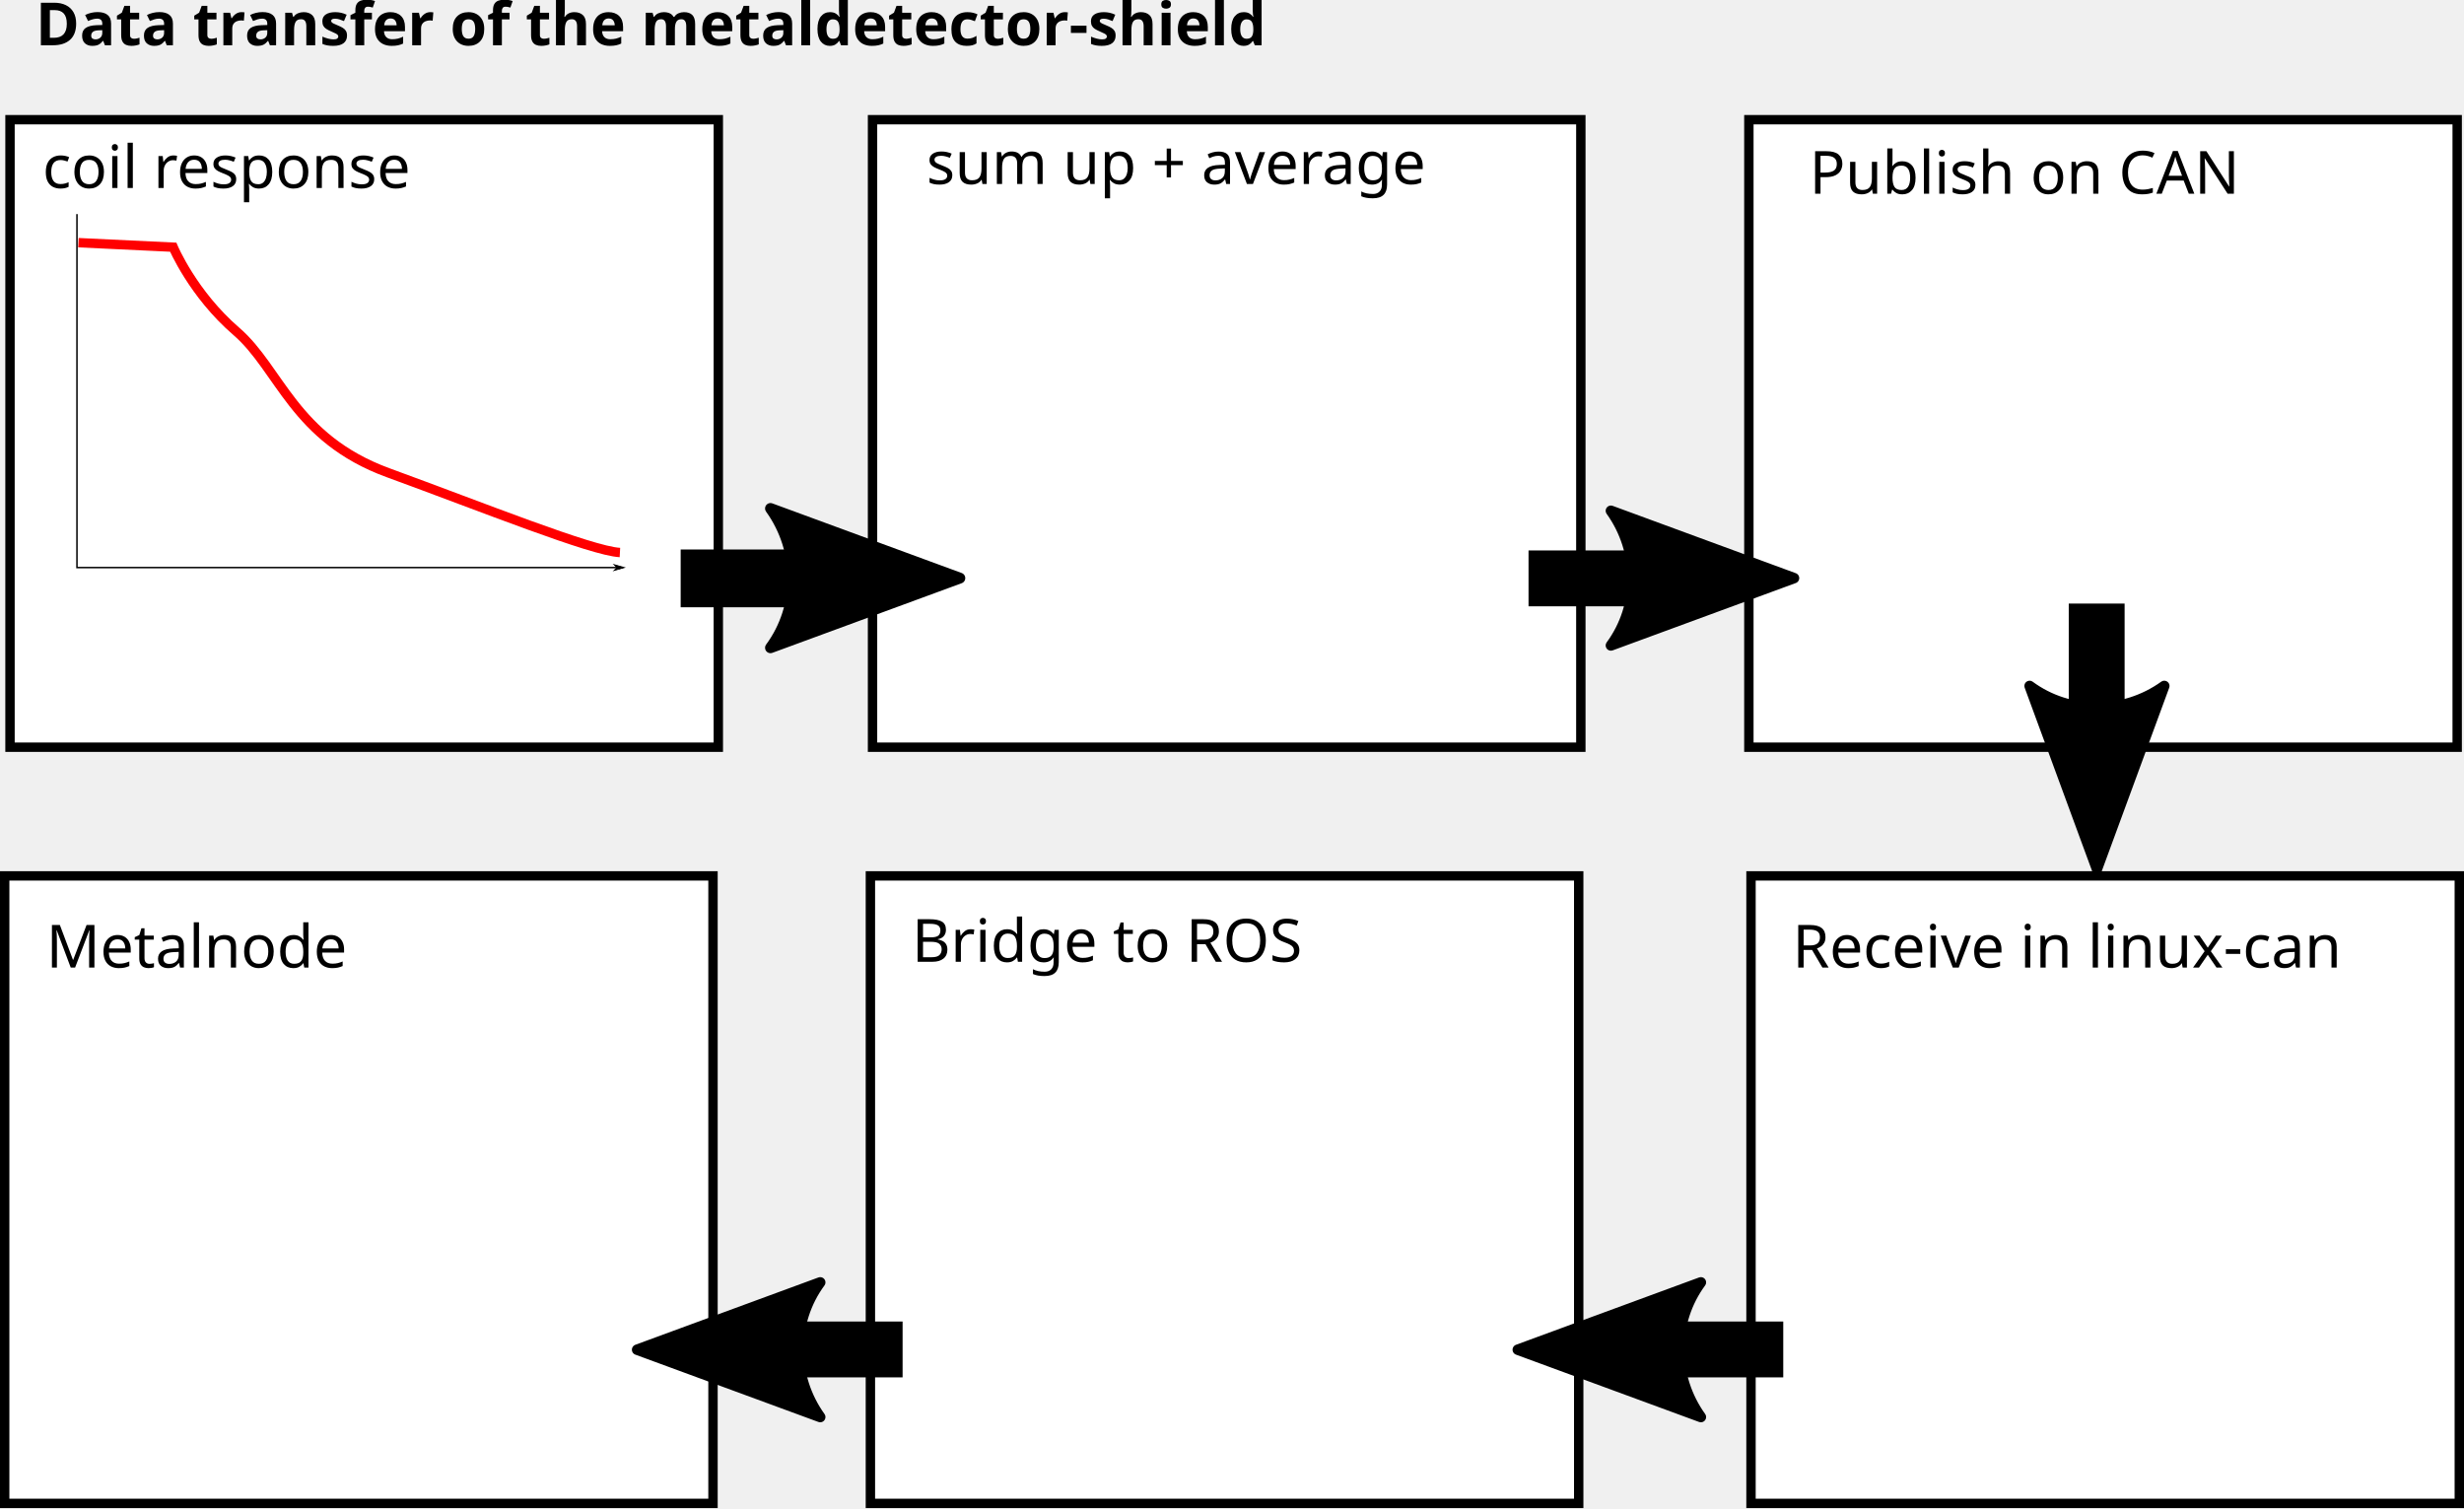
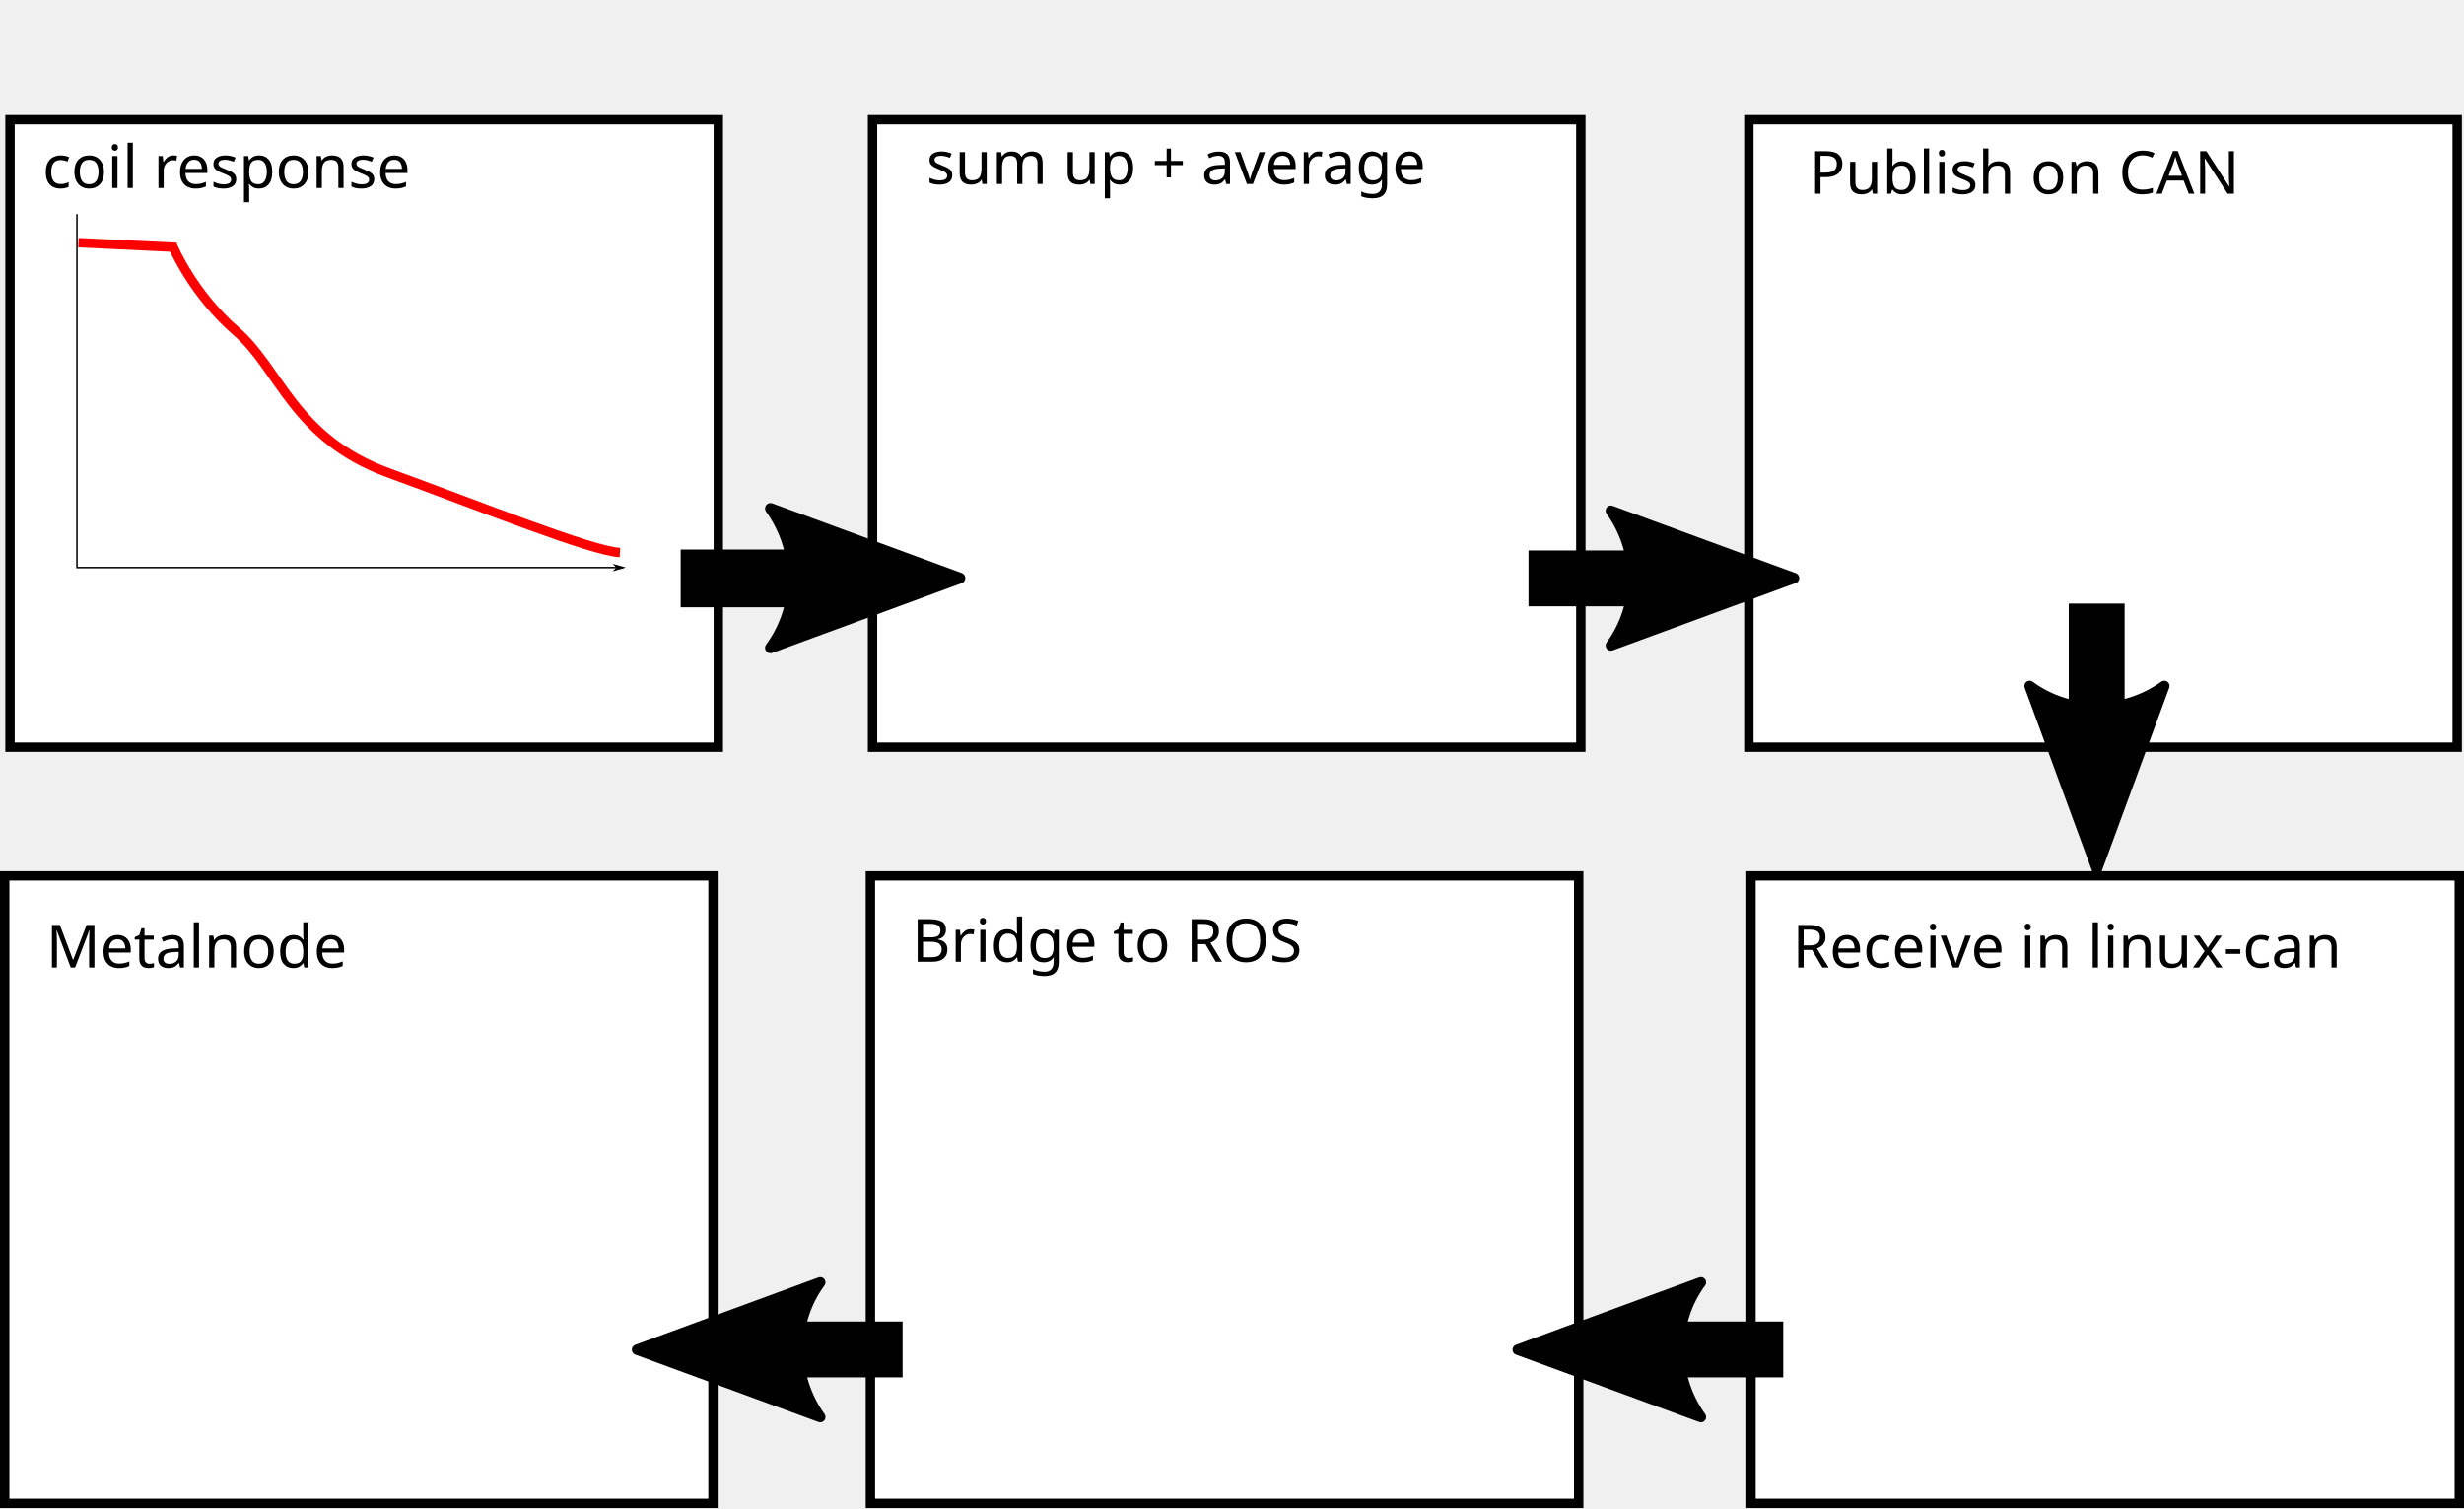
<svg xmlns="http://www.w3.org/2000/svg" width="467.041mm" height="285.842mm" viewBox="0 0 1654.871 1012.826" id="svg2" version="1.1">
  <defs id="defs4">
    <marker orient="auto" refY="0" refX="0" id="Arrow2Send" style="overflow:visible">
      <path id="path4177" style="fill:#000000;fill-opacity:1;fill-rule:evenodd;stroke:#000000;stroke-width:0.625;stroke-linejoin:round;stroke-opacity:1" d="M 8.719,4.034 -2.207,0.016 8.719,-4.002 c -1.745,2.372 -1.735,5.617 -6e-7,8.035 z" transform="matrix(-0.3,0,0,-0.3,0.69,0)" />
    </marker>
    <marker orient="auto" refY="0" refX="0" id="Arrow1Send" style="overflow:visible">
      <path id="path4159" d="M 0,0 5,-5 -12.5,0 5,5 0,0 Z" style="fill:#000000;fill-opacity:1;fill-rule:evenodd;stroke:#000000;stroke-width:1pt;stroke-opacity:1" transform="matrix(-0.2,0,0,-0.2,-1.2,0)" />
    </marker>
    <marker orient="auto" refY="0" refX="0" id="marker4777" style="overflow:visible">
      <path id="path4779" d="M 0,0 5,-5 -12.5,0 5,5 0,0 Z" style="fill:#000000;fill-opacity:1;fill-rule:evenodd;stroke:#000000;stroke-width:1pt;stroke-opacity:1" transform="matrix(-0.4,0,0,-0.4,-4,0)" />
    </marker>
    <marker orient="auto" refY="0" refX="0" id="Arrow1Mend" style="overflow:visible">
      <path id="path4153" d="M 0,0 5,-5 -12.5,0 5,5 0,0 Z" style="fill:#000000;fill-opacity:1;fill-rule:evenodd;stroke:#000000;stroke-width:1pt;stroke-opacity:1" transform="matrix(-0.4,0,0,-0.4,-4,0)" />
    </marker>
    <marker orient="auto" refY="0" refX="0" id="Arrow2Send-4" style="overflow:visible">
      <path id="path4177-5" style="fill:#000000;fill-opacity:1;fill-rule:evenodd;stroke:#000000;stroke-width:0.625;stroke-linejoin:round;stroke-opacity:1" d="M 8.719,4.034 -2.207,0.016 8.719,-4.002 c -1.745,2.372 -1.735,5.617 -6e-7,8.035 z" transform="matrix(-0.3,0,0,-0.3,0.69,0)" />
    </marker>
    <marker orient="auto" refY="0" refX="0" id="Arrow2Send-4-3" style="overflow:visible">
      <path id="path4177-5-6" style="fill:#000000;fill-opacity:1;fill-rule:evenodd;stroke:#000000;stroke-width:0.625;stroke-linejoin:round;stroke-opacity:1" d="M 8.719,4.034 -2.207,0.016 8.719,-4.002 c -1.745,2.372 -1.735,5.617 -6e-7,8.035 z" transform="matrix(-0.3,0,0,-0.3,0.69,0)" />
    </marker>
    <marker orient="auto" refY="0" refX="0" id="Arrow2Send-4-0" style="overflow:visible">
      <path id="path4177-5-63" style="fill:#000000;fill-opacity:1;fill-rule:evenodd;stroke:#000000;stroke-width:0.625;stroke-linejoin:round;stroke-opacity:1" d="M 8.719,4.034 -2.207,0.016 8.719,-4.002 c -1.745,2.372 -1.735,5.617 -6e-7,8.035 z" transform="matrix(-0.3,0,0,-0.3,0.69,0)" />
    </marker>
    <marker orient="auto" refY="0" refX="0" id="Arrow2Send-4-0-0" style="overflow:visible">
      <path id="path4177-5-63-6" style="fill:#000000;fill-opacity:1;fill-rule:evenodd;stroke:#000000;stroke-width:0.625;stroke-linejoin:round;stroke-opacity:1" d="M 8.719,4.034 -2.207,0.016 8.719,-4.002 c -1.745,2.372 -1.735,5.617 -6e-7,8.035 z" transform="matrix(-0.3,0,0,-0.3,0.69,0)" />
    </marker>
  </defs>
  <g id="layer1" transform="translate(-1.850002,89.45699)">
    <rect style="opacity:1;fill:#ffffff;fill-opacity:1;stroke:#000000;stroke-width:6.3;stroke-miterlimit:4;stroke-dasharray:none;stroke-dashoffset:0;stroke-opacity:1" id="rect4477-5" width="475.714" height="421.429" x="587.857" y="-9.066" />
    <rect style="opacity:1;fill:#ffffff;fill-opacity:1;stroke:#000000;stroke-width:6.3;stroke-miterlimit:4;stroke-dasharray:none;stroke-dashoffset:0;stroke-opacity:1" id="rect4477" width="475.714" height="421.429" x="8.571" y="-9.066" />
    <path style="fill:none;fill-rule:evenodd;stroke:#000000;stroke-width:1px;stroke-linecap:butt;stroke-linejoin:miter;stroke-opacity:1;marker-end:url(#Arrow1Mend)" d="m 53.538,54.331 0,237.386 366.685,0" id="path4136" />
    <path style="fill:none;fill-rule:evenodd;stroke:#ff0000;stroke-width:6.3;stroke-linecap:butt;stroke-linejoin:miter;stroke-miterlimit:4;stroke-dasharray:none;stroke-opacity:1" d="m 54.548,73.524 63.64,3.03 c 0,0 13.132,31.315 42.426,56.569 29.294,25.254 38.386,71.721 102.025,94.954 63.64,23.234 136.371,52.528 155.563,53.538" id="path4138" />
    <text xml:space="preserve" style="font-style:normal;font-weight:normal;font-size:40px;line-height:125%;font-family:sans-serif;letter-spacing:0px;word-spacing:0px;fill:#000000;fill-opacity:1;stroke:none;stroke-width:1px;stroke-linecap:butt;stroke-linejoin:miter;stroke-opacity:1" x="30.418" y="36.779" id="text4426">
      <tspan id="tspan4428" x="30.418" y="36.779">coil response</tspan>
      <tspan x="30.418" y="86.779" id="tspan4430" style="font-size:15px" />
    </text>
    <text xml:space="preserve" style="font-style:normal;font-weight:normal;font-size:40px;line-height:125%;font-family:sans-serif;letter-spacing:0px;word-spacing:0px;fill:#000000;fill-opacity:1;stroke:none;stroke-width:1px;stroke-linecap:butt;stroke-linejoin:miter;stroke-opacity:1" x="77.782" y="346.266" id="text4432">
      <tspan id="tspan4434" x="77.782" y="346.266" />
    </text>
    <flowRoot xml:space="preserve" id="flowRoot4436" style="font-style:normal;font-weight:normal;font-size:40px;line-height:125%;font-family:sans-serif;letter-spacing:0px;word-spacing:0px;fill:#000000;fill-opacity:1;stroke:none;stroke-width:1px;stroke-linecap:butt;stroke-linejoin:miter;stroke-opacity:1">
      <flowRegion id="flowRegion4438">
        <rect id="rect4440" width="508.571" height="342.857" x="134.286" y="415.219" />
      </flowRegion>
      <flowPara id="flowPara4442" />
    </flowRoot>
    <flowRoot xml:space="preserve" id="flowRoot4444" style="font-style:normal;font-weight:normal;font-size:40px;line-height:125%;font-family:sans-serif;letter-spacing:0px;word-spacing:0px;fill:#000000;fill-opacity:1;stroke:none;stroke-width:1px;stroke-linecap:butt;stroke-linejoin:miter;stroke-opacity:1" transform="translate(-30,-81.42857)">
      <flowRegion id="flowRegion4446">
        <rect id="rect4448" width="408.571" height="385.714" x="82.857" y="398.076" />
      </flowRegion>
      <flowPara id="flowPara4450" style="font-size:17.5px">The response of the coil is measured for N samples after trigger. We do this for each coil in turn.</flowPara>
      <flowPara id="flowPara4452" style="font-size:17.5px">N = ADC_SAMPLES in CoilLib.h</flowPara>
    </flowRoot>
    <text xml:space="preserve" style="font-style:normal;font-weight:normal;font-size:40px;line-height:125%;font-family:sans-serif;letter-spacing:0px;word-spacing:0px;fill:#000000;fill-opacity:1;stroke:none;stroke-width:1px;stroke-linecap:butt;stroke-linejoin:miter;stroke-opacity:1" x="624.074" y="34.123" id="text4426-3">
      <tspan x="624.074" y="34.123" id="tspan4430-7" style="font-size:40px">sum up + average</tspan>
    </text>
    <flowRoot xml:space="preserve" id="flowRoot4444-3" style="font-style:normal;font-weight:normal;font-size:40px;line-height:125%;font-family:sans-serif;letter-spacing:0px;word-spacing:0px;fill:#000000;fill-opacity:1;stroke:none;stroke-width:1px;stroke-linecap:butt;stroke-linejoin:miter;stroke-opacity:1" transform="translate(543.1207,-323.3049)">
      <flowRegion id="flowRegion4446-5">
        <rect id="rect4448-6" width="408.571" height="385.714" x="82.857" y="398.076" />
      </flowRegion>
      <flowPara id="flowPara4452-9" style="font-size:17.5px">We trigger and record the coil M times. With each trigger, we sum up all the ADC values. We then take the average value over the M sample series.</flowPara>
      <flowPara style="font-size:17.5px" id="flowPara4523" />
      <flowPara style="font-size:17.5px" id="flowPara4525">M = COIL_SAMPLES in CoilLib.h</flowPara>
    </flowRoot>
    <rect style="opacity:1;fill:#ffffff;fill-opacity:1;stroke:#000000;stroke-width:6.3;stroke-miterlimit:4;stroke-dasharray:none;stroke-dashoffset:0;stroke-opacity:1" id="rect4477-5-1" width="475.714" height="421.429" x="1176.429" y="-9.066" />
    <text xml:space="preserve" style="font-style:normal;font-weight:normal;font-size:40px;line-height:125%;font-family:sans-serif;letter-spacing:0px;word-spacing:0px;fill:#000000;fill-opacity:1;stroke:none;stroke-width:1px;stroke-linecap:butt;stroke-linejoin:miter;stroke-opacity:1" x="1217.056" y="40.656" id="text4426-3-2">
      <tspan x="1217.056" y="40.656" id="tspan4430-7-7" style="font-size:40px">Publish on CAN</tspan>
    </text>
    <flowRoot xml:space="preserve" id="flowRoot4444-3-0" style="font-style:normal;font-weight:normal;font-size:40px;line-height:125%;font-family:sans-serif;letter-spacing:0px;word-spacing:0px;fill:#000000;fill-opacity:1;stroke:none;stroke-width:1px;stroke-linecap:butt;stroke-linejoin:miter;stroke-opacity:1" transform="translate(1134.516,-323.3049)">
      <flowRegion id="flowRegion4446-5-9">
        <rect id="rect4448-6-3" width="408.571" height="385.714" x="82.857" y="398.076" />
      </flowRegion>
      <flowPara style="font-size:17.5px" id="flowPara4525-6">We publish a message to the CAN bus.</flowPara>
      <flowPara style="font-size:17.5px" id="flowPara4595">One message always encodes the values of two coils. Each coil value is a 16-bit int. The message is defined as:</flowPara>
      <flowPara style="font-size:17.5px" id="flowPara4597">[COIL_REGISTER, highbyte(val1), lowbyte(val1), highbyte(val2), lowbyte(val2)]</flowPara>
      <flowPara style="font-size:17.5px" id="flowPara4599" />
      <flowPara style="font-size:17.5px" id="flowPara4601">The COIL_REGISTER identifies which coils the two values belong to.</flowPara>
    </flowRoot>
    <rect style="opacity:1;fill:#ffffff;fill-opacity:1;stroke:#000000;stroke-width:6.3;stroke-miterlimit:4;stroke-dasharray:none;stroke-dashoffset:0;stroke-opacity:1" id="rect4477-5-1-2" width="475.714" height="421.429" x="1177.857" y="498.791" />
    <text xml:space="preserve" style="font-style:normal;font-weight:normal;font-size:40px;line-height:125%;font-family:sans-serif;letter-spacing:0px;word-spacing:0px;fill:#000000;fill-opacity:1;stroke:none;stroke-width:1px;stroke-linecap:butt;stroke-linejoin:miter;stroke-opacity:1" x="1205.718" y="560.336" id="text4426-3-2-6">
      <tspan x="1205.718" y="560.336" id="tspan4430-7-7-1" style="font-size:40px">Receive in linux-can</tspan>
    </text>
    <flowRoot xml:space="preserve" id="flowRoot4444-3-0-8" style="font-style:normal;font-weight:normal;font-size:40px;line-height:125%;font-family:sans-serif;letter-spacing:0px;word-spacing:0px;fill:#000000;fill-opacity:1;stroke:none;stroke-width:1px;stroke-linecap:butt;stroke-linejoin:miter;stroke-opacity:1" transform="translate(1123.178,192.0486)">
      <flowRegion id="flowRegion4446-5-9-7">
        <rect id="rect4448-6-3-9" width="408.571" height="385.714" x="82.857" y="398.076" />
      </flowRegion>
      <flowPara style="font-size:17.5px" id="flowPara4601-7">The message is transmitted on the CAN-bus to a CAN-to-USB receiver. </flowPara>
      <flowPara style="font-size:17.5px" id="flowPara4674">The CAN messages are published via the can-utils on a linux-can device (slcan0)</flowPara>
    </flowRoot>
    <rect style="opacity:1;fill:#ffffff;fill-opacity:1;stroke:#000000;stroke-width:6.3;stroke-miterlimit:4;stroke-dasharray:none;stroke-dashoffset:0;stroke-opacity:1" id="rect4477-5-1-2-5" width="475.714" height="421.429" x="586.429" y="498.791" />
    <text xml:space="preserve" style="font-style:normal;font-weight:normal;font-size:40px;line-height:125%;font-family:sans-serif;letter-spacing:0px;word-spacing:0px;fill:#000000;fill-opacity:1;stroke:none;stroke-width:1px;stroke-linecap:butt;stroke-linejoin:miter;stroke-opacity:1" x="614.289" y="556.459" id="text4426-3-2-6-9">
      <tspan x="614.289" y="556.459" id="tspan4430-7-7-1-2" style="font-size:40px">Bridge to ROS</tspan>
    </text>
    <flowRoot xml:space="preserve" id="flowRoot4444-3-0-8-2" style="font-style:normal;font-weight:normal;font-size:40px;line-height:125%;font-family:sans-serif;letter-spacing:0px;word-spacing:0px;fill:#000000;fill-opacity:1;stroke:none;stroke-width:1px;stroke-linecap:butt;stroke-linejoin:miter;stroke-opacity:1" transform="translate(531.749,192.0486)">
      <flowRegion id="flowRegion4446-5-9-7-8">
        <rect id="rect4448-6-3-9-9" width="408.571" height="385.714" x="82.857" y="398.076" />
      </flowRegion>
-       <flowPara style="font-size:17.5px" id="flowPara4674-3">The canbridge from the metaldetector_ros package unpacks the CAN messages and publishes them on topics. </flowPara>
-       <flowPara style="font-size:17.5px" id="flowPara4716">The topic names are defined in metaldetector_ros/config.</flowPara>
-       <flowPara style="font-size:17.5px" id="flowPara4718">The canbridge will strip the COIL_REGISTER from the message and intepret and publish the remaining bytes as one INT32.</flowPara>
+       <flowPara style="font-size:17.5px" id="flowPara4718">The canbridge from the ros_canopen package unpacks the CAN messages and publishes them on the topic /received_messages.</flowPara>
      <flowPara style="font-size:17.5px" id="flowPara4714" />
    </flowRoot>
    <rect style="opacity:1;fill:#ffffff;fill-opacity:1;stroke:#000000;stroke-width:6.3;stroke-miterlimit:4;stroke-dasharray:none;stroke-dashoffset:0;stroke-opacity:1" id="rect4477-5-1-2-5-6" width="475.714" height="421.429" x="5" y="498.791" />
    <text xml:space="preserve" style="font-style:normal;font-weight:normal;font-size:40px;line-height:125%;font-family:sans-serif;letter-spacing:0px;word-spacing:0px;fill:#000000;fill-opacity:1;stroke:none;stroke-width:1px;stroke-linecap:butt;stroke-linejoin:miter;stroke-opacity:1" x="32.861" y="560.336" id="text4426-3-2-6-9-1">
      <tspan x="32.861" y="560.336" id="tspan4430-7-7-1-2-2" style="font-size:40px">Metalnode</tspan>
    </text>
    <flowRoot xml:space="preserve" id="flowRoot4444-3-0-8-2-9" style="font-style:normal;font-weight:normal;font-size:40px;line-height:125%;font-family:sans-serif;letter-spacing:0px;word-spacing:0px;fill:#000000;fill-opacity:1;stroke:none;stroke-width:1px;stroke-linecap:butt;stroke-linejoin:miter;stroke-opacity:1" transform="translate(-49.6796,192.0486)">
      <flowRegion id="flowRegion4446-5-9-7-8-3">
        <rect id="rect4448-6-3-9-9-1" width="408.571" height="385.714" x="82.857" y="398.076" />
      </flowRegion>
-       <flowPara style="font-size:17.5px" id="flowPara4714-8">The metalnode from the metaldetector_ros package parses the messages from the canbridge and separates them into single values again. </flowPara>
-       <flowPara style="font-size:17.5px" id="flowPara4771">They are published on the topic </flowPara>
-       <flowPara style="font-size:17.5px" id="flowPara4773">/metal_detector.</flowPara>
+       <flowPara style="font-size:17.5px" id="flowPara4773">The metalnode from the metaldetector_ros package parses the messages from the canbridge and interprets them.</flowPara>
    </flowRoot>
    <path style="fill:none;fill-rule:evenodd;stroke:#000000;stroke-width:38.802;stroke-linecap:butt;stroke-linejoin:miter;stroke-miterlimit:4;stroke-dasharray:none;stroke-opacity:1;marker-end:url(#Arrow2Send)" d="m 459,298.988 135.041,0" id="path4775" />
    <path style="fill:none;fill-rule:evenodd;stroke:#000000;stroke-width:37.516;stroke-linecap:butt;stroke-linejoin:miter;stroke-miterlimit:4;stroke-dasharray:none;stroke-opacity:1;marker-end:url(#Arrow2Send-4)" d="m 1028.441,298.981 127.571,0" id="path4775-0" />
    <path style="fill:none;fill-rule:evenodd;stroke:#000000;stroke-width:37.516;stroke-linecap:butt;stroke-linejoin:miter;stroke-miterlimit:4;stroke-dasharray:none;stroke-opacity:1;marker-end:url(#Arrow2Send-4-3)" d="m 1410.02,315.9 0,127.571" id="path4775-0-1" />
    <path style="fill:none;fill-rule:evenodd;stroke:#000000;stroke-width:37.516;stroke-linecap:butt;stroke-linejoin:miter;stroke-miterlimit:4;stroke-dasharray:none;stroke-opacity:1;marker-end:url(#Arrow2Send-4-0)" d="m 1199.52,816.828 -127.571,0" id="path4775-0-2" />
    <path style="fill:none;fill-rule:evenodd;stroke:#000000;stroke-width:37.516;stroke-linecap:butt;stroke-linejoin:miter;stroke-miterlimit:4;stroke-dasharray:none;stroke-opacity:1;marker-end:url(#Arrow2Send-4-0-0)" d="m 608.051,816.828 -127.571,0" id="path4775-0-2-1" />
-     <text xml:space="preserve" style="font-style:normal;font-weight:normal;font-size:40px;line-height:125%;font-family:sans-serif;letter-spacing:0px;word-spacing:0px;fill:#000000;fill-opacity:1;stroke:none;stroke-width:1px;stroke-linecap:butt;stroke-linejoin:miter;stroke-opacity:1" x="25.714" y="-59.066" id="text9668">
-       <tspan id="tspan9670" x="25.714" y="-59.066" style="font-style:normal;font-variant:normal;font-weight:bold;font-stretch:normal;font-family:sans-serif;-inkscape-font-specification:'sans-serif Bold'">Data transfer of the metaldetector-shield</tspan>
-     </text>
  </g>
</svg>
